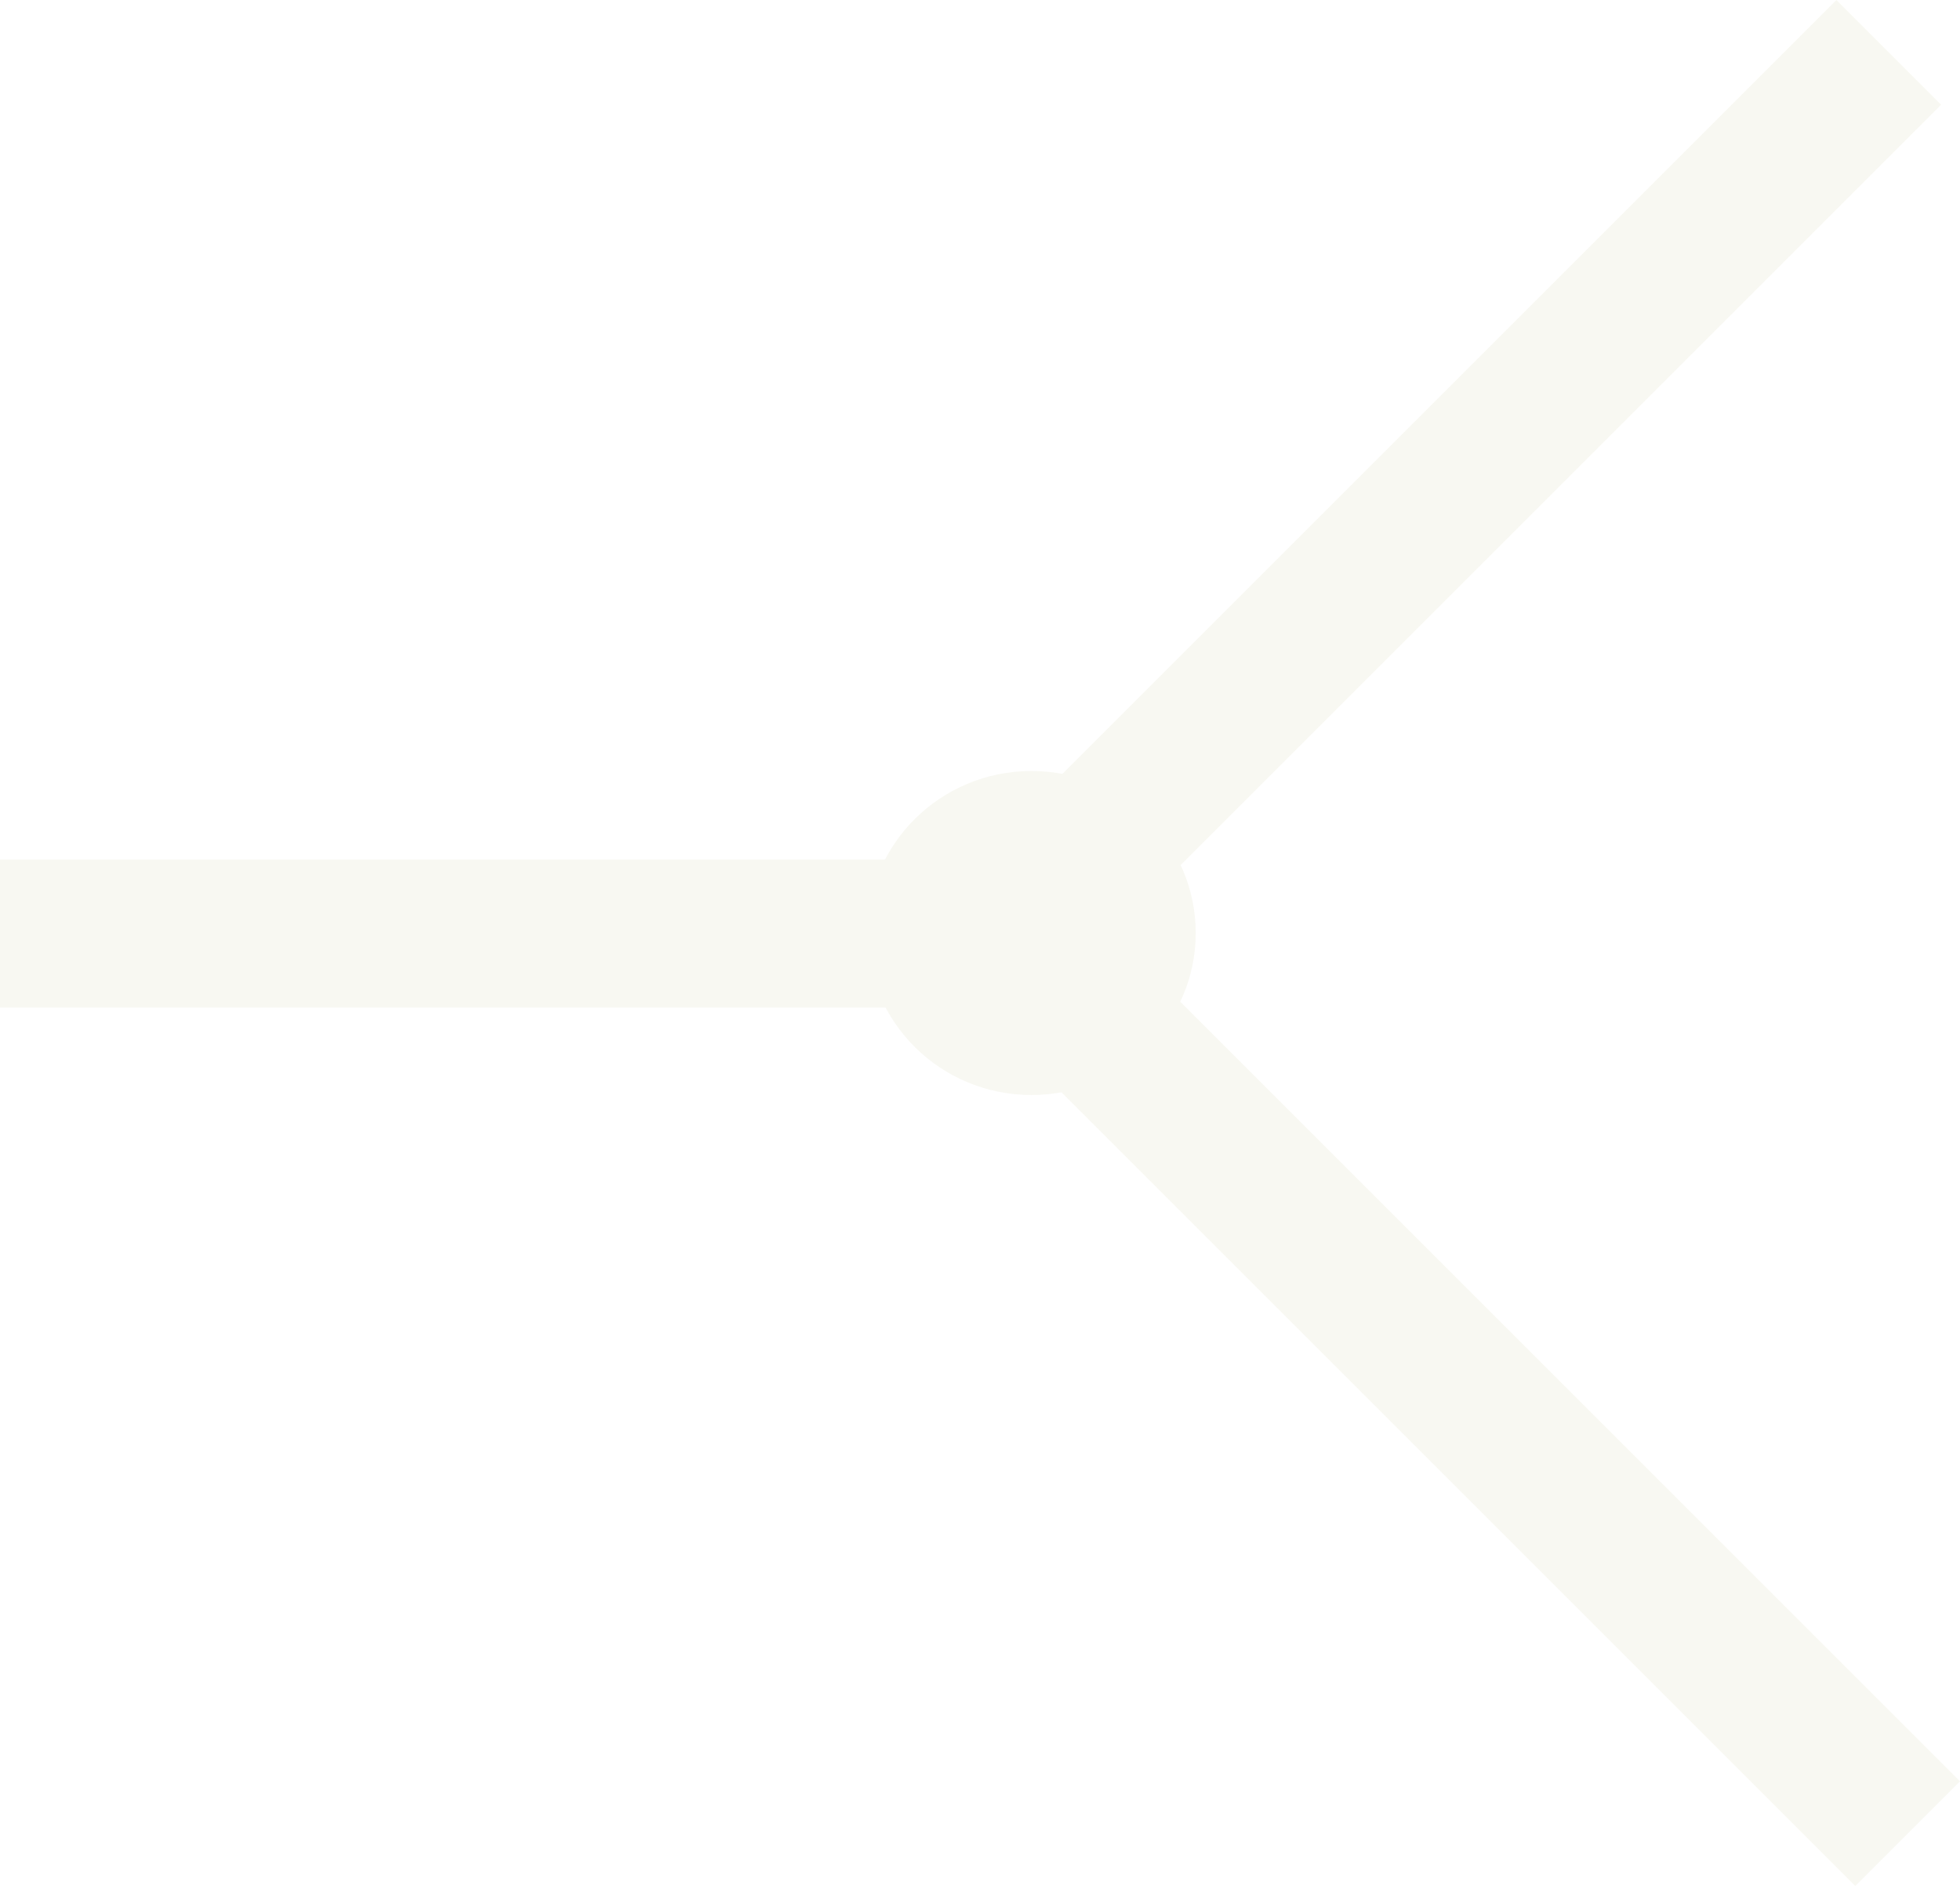
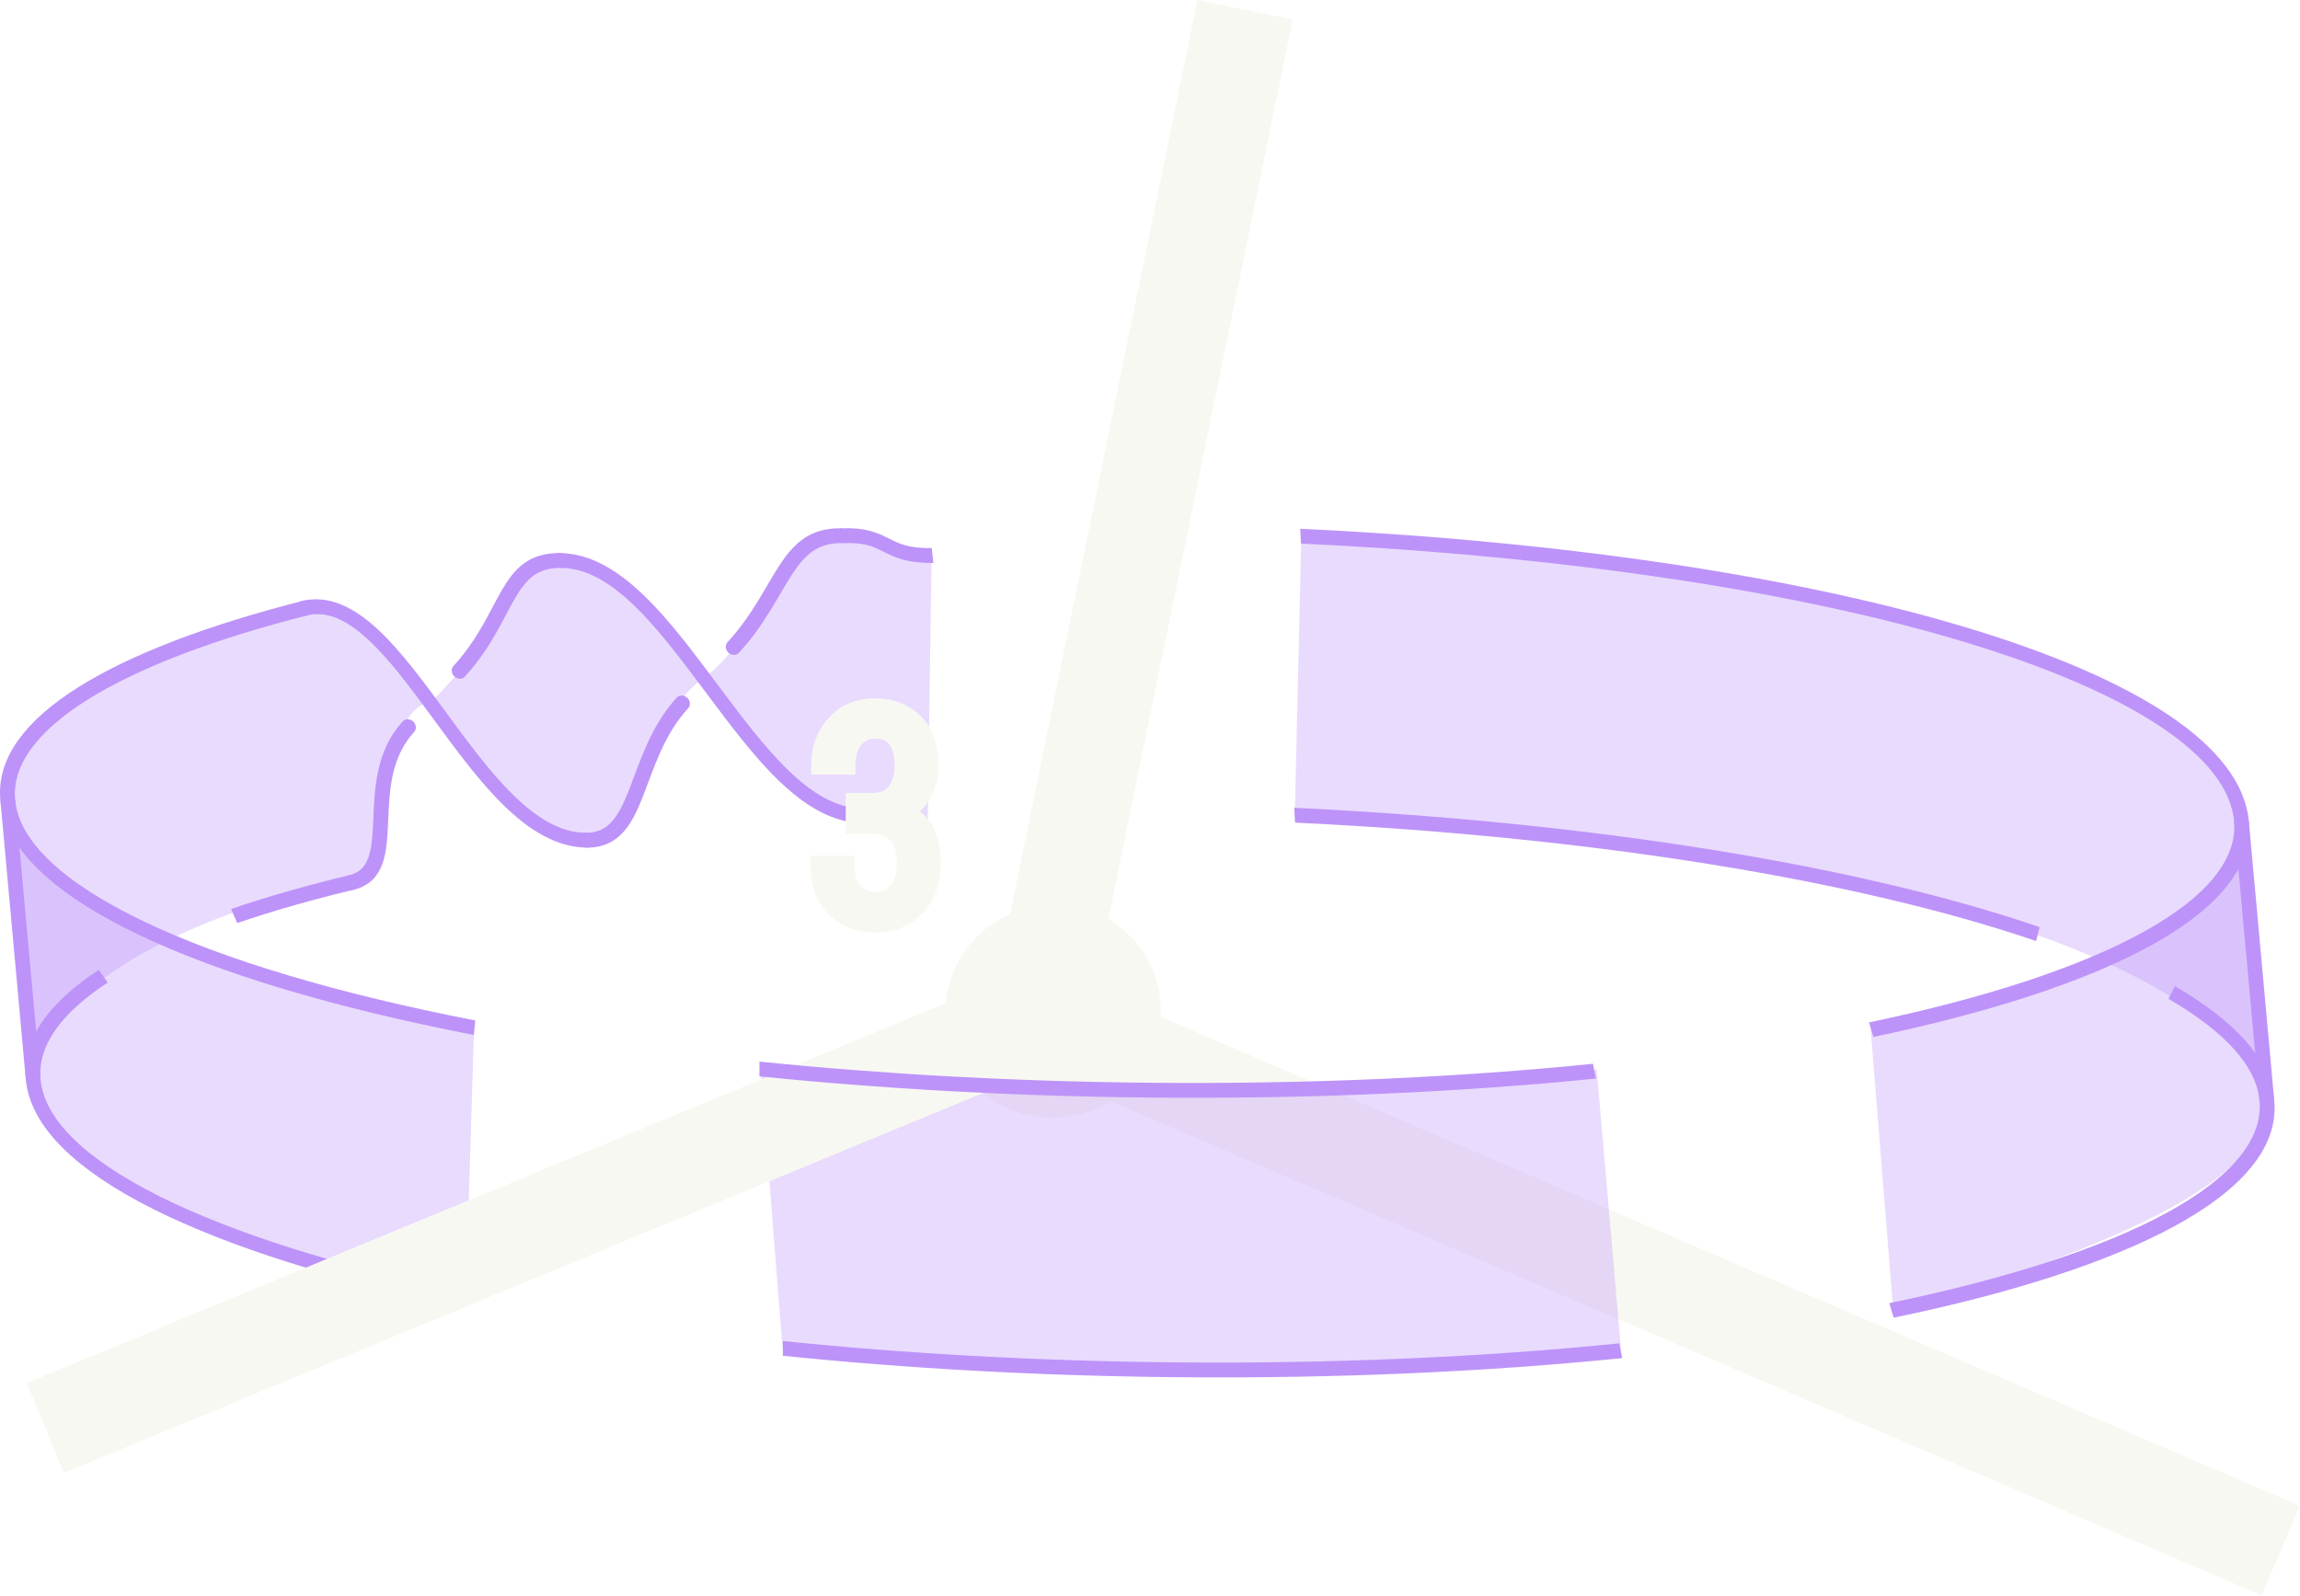
- <svg xmlns="http://www.w3.org/2000/svg" viewBox="0 0 14.093 13.563" version="1.1" id="svg1">
+ <svg xmlns="http://www.w3.org/2000/svg" viewBox="0 0 83.175 57.7" version="1.1" id="svg1" width="83.175" height="57.7">
  <defs id="defs1" />
-   <g id="layer1" transform="translate(-62.75638,-47.23121)">
-     <g id="g5" transform="translate(0,-1.05508)">
-       <path style="fill:none;stroke:#f8f8f2;stroke-width:1.065;stroke-dasharray:none;stroke-opacity:1" d="m 62.756,55 h 7.244 L 76.337,48.663" id="path2" />
-       <path style="fill:none;stroke:#f8f8f2;stroke-width:1.065;stroke-dasharray:none;stroke-opacity:1" d="m 70,55 6.473,6.473" id="path3" />
-       <ellipse style="fill:#f8f8f2;fill-opacity:1;stroke:none;stroke-width:0.076;stroke-dasharray:none;stroke-opacity:1" id="path5-19-3" cx="70.173" cy="54.996" rx="1.181" ry="1.165" />
-     </g>
-   </g>
-   <g id="g7-3" style="display:inline" transform="matrix(2.019458,0.01940441,0.1840872,2.023382,73.37187,13.36273)">
-     <path style="display:inline;fill:#bd93f9;fill-opacity:0.333;stroke:none;stroke-width:0.265;stroke-dasharray:none;stroke-opacity:1" d="m -6.556,14.357 c -0.844,0.031 -1.032,-0.487 -1.894,-0.317 -0.957,0.189 -1.339,1.839 -2.388,2.528 -1.096,0.719 -1.598,3.046 -2.448,2.96 -0.806,-0.082 -1.631,-0.778 -2.496,-2.469 -0.345,-0.245 -0.452,-1.565 -2.121,-1.698 -3.052,0.817 -5.17,1.979 -5.607,3.507 v 5 c 0.402,-1.654 2.801,-2.89 6.243,-3.725 0.647,-0.828 0.611,-2.944 1.485,-3.084 1.425,-1.245 1.652,-2.54 2.585,-2.565 0.879,-0.024 1.684,1.12 2.358,2.074 0.524,0.741 1.307,2.217 2.218,2.38 1.079,0.193 0.742,0.099 1.546,0.322 m 6.611,-0.379 c 8.516,0.357 16.279,2.053 16.952,4.978 v -5 C 16.163,15.986 8.832,14.261 0.105,13.919" id="path10-1" />
-     <path style="display:inline;fill:#bd93f9;fill-opacity:0.333;stroke:none;stroke-width:0.265;stroke-dasharray:none;stroke-opacity:1" d="m -10.519,28.56 c 4.833,0.432 10.289,0.41 15.026,-0.069 l 0.021,-5.069 c -4.72,0.506 -10.157,0.569 -14.985,0.149 m 19.906,4.192 c 2.541,-0.859 6.879,-2.129 7.04,-3.896 v -5 c -0.176,1.673 -3.106,2.677 -6.985,3.794 m -25.032,0.239 c -4.301,-0.805 -7.44,-2.135 -7.982,-4.033 v 5 c 0.267,1.782 3.209,3.088 7.386,3.918" id="path8-49" />
-     <path style="display:inline;fill:none;stroke:#bd93f9;stroke-width:0.265;stroke-opacity:1" d="m 14.959,21.946 c 0.986,0.592 1.53,1.241 1.53,1.921 -1e-6,1.529 -2.745,2.898 -7.07,3.815 m -4.919,0.768 c -2.453,0.268 -5.162,0.417 -8.011,0.417 -2.464,0 -4.823,-0.111 -7.002,-0.315 m -5.625,-0.807 c -4.499,-0.917 -7.373,-2.313 -7.373,-3.878 0,-0.656 0.505,-1.283 1.424,-1.857" id="path9-2" />
-     <path style="display:inline;fill:none;stroke:#bd93f9;stroke-width:0.265;stroke-opacity:1" d="m -19.642,20.911 c 0.657,-0.224 1.386,-0.433 2.179,-0.626 m 9.238,-1.278 c 0,0 0.42,-0.013 1.19,0.265 m 6.564,-0.347 c 5.381,0.205 10.056,0.946 13.127,1.999" id="path4-9-06" />
-     <path id="path4-8" style="display:inline;fill:none;stroke:#bd93f9;stroke-width:0.265;stroke-opacity:1" d="M 0.091,13.932 C 9.71,14.295 16.489,16.362 16.489,18.868 v 0 c 1e-6,1.518 -2.705,2.878 -6.976,3.795 m -5.028,0.79 c -2.449,0.267 -5.153,0.416 -7.996,0.416 -2.45,0 -4.797,-0.11 -6.966,-0.312 m -5.039,-0.689 c -4.855,-0.912 -7.995,-2.364 -7.995,-3.999 3e-6,-1.355 2.165,-2.587 5.68,-3.489 m 9.688,-1.376 c 0.859,-0.051 0.708,0.359 1.606,0.337" />
-     <path style="display:inline;fill:none;fill-opacity:1;stroke:#bd93f9;stroke-width:0.265;stroke-dasharray:none;stroke-opacity:1" d="m -23.511,18.868 v 5" id="path6-9" />
-     <path style="display:inline;fill:none;fill-opacity:1;stroke:#bd93f9;stroke-width:0.265;stroke-dasharray:none;stroke-opacity:1" d="m 16.489,18.868 -2e-6,5" id="path7-2" />
-     <g id="g22" style="display:inline" transform="matrix(1,0,0,-1,-38.25988,164.0214)">
+   <g id="layer1" transform="translate(-38.0765,-21.80823)">
+     <path style="fill:none;stroke:#f8f8f2;stroke-width:3.519;stroke-dasharray:none;stroke-opacity:1" d="M 75.634,58.604 120.558,77.891" id="path3" />
+     <ellipse style="fill:#f8f8f2;fill-opacity:1;stroke:none;stroke-width:0.252;stroke-dasharray:none;stroke-opacity:1" id="path5-19-3" cx="49.152" cy="82.419" rx="3.901" ry="3.848" transform="rotate(-21.71742)" />
+     <path style="display:inline;fill:#bd93f9;fill-opacity:0.333;stroke:none;stroke-width:0.265;stroke-dasharray:none;stroke-opacity:1" d="m -6.556,14.357 c -0.844,0.031 -1.032,-0.487 -1.894,-0.317 -0.957,0.189 -1.339,1.839 -2.388,2.528 -1.096,0.719 -1.598,3.046 -2.448,2.96 -0.806,-0.082 -1.631,-0.778 -2.496,-2.469 -0.345,-0.245 -0.452,-1.565 -2.121,-1.698 -3.052,0.817 -5.17,1.979 -5.607,3.507 v 5 c 0.402,-1.654 2.801,-2.89 6.243,-3.725 0.647,-0.828 0.611,-2.944 1.485,-3.084 1.425,-1.245 1.652,-2.54 2.585,-2.565 0.879,-0.024 1.684,1.12 2.358,2.074 0.524,0.741 1.307,2.217 2.218,2.38 1.079,0.193 0.742,0.099 1.546,0.322 m 6.611,-0.379 c 8.516,0.357 16.279,2.053 16.952,4.978 v -5 C 16.163,15.986 8.832,14.261 0.105,13.919" id="path10-1" transform="matrix(2.019458,0.01940441,0.1840872,2.023382,82.3618,13.00887)" />
+     <path style="display:inline;fill:#bd93f9;fill-opacity:0.333;stroke:none;stroke-width:0.265;stroke-dasharray:none;stroke-opacity:1" d="m -10.519,28.56 c 4.833,0.432 10.289,0.41 15.026,-0.069 l 0.021,-5.069 c -4.72,0.506 -10.157,0.569 -14.985,0.149 m 19.906,4.192 c 2.541,-0.859 6.879,-2.129 7.04,-3.896 v -5 c -0.176,1.673 -3.106,2.677 -6.985,3.794 m -25.032,0.239 c -4.301,-0.805 -7.44,-2.135 -7.982,-4.033 v 5 c 0.267,1.782 3.209,3.088 7.386,3.918" id="path8-49" transform="matrix(2.019458,0.01940441,0.1840872,2.023382,82.3618,13.00887)" />
+     <path style="display:inline;fill:none;stroke:#bd93f9;stroke-width:0.265;stroke-opacity:1" d="m 14.959,21.946 c 0.986,0.592 1.53,1.241 1.53,1.921 -1e-6,1.529 -2.745,2.898 -7.07,3.815 m -4.919,0.768 c -2.453,0.268 -5.162,0.417 -8.011,0.417 -2.464,0 -4.823,-0.111 -7.002,-0.315 m -5.625,-0.807 c -4.499,-0.917 -7.373,-2.313 -7.373,-3.878 0,-0.656 0.505,-1.283 1.424,-1.857" id="path9-2" transform="matrix(2.019458,0.01940441,0.1840872,2.023382,82.3618,13.00887)" />
+     <path style="display:inline;fill:none;stroke:#bd93f9;stroke-width:0.265;stroke-opacity:1" d="m -19.642,20.911 c 0.657,-0.224 1.386,-0.433 2.179,-0.626 m 9.238,-1.278 c 0,0 0.42,-0.013 1.19,0.265 m 6.564,-0.347 c 5.381,0.205 10.056,0.946 13.127,1.999" id="path4-9-06" transform="matrix(2.019458,0.01940441,0.1840872,2.023382,82.3618,13.00887)" />
+     <path style="fill:none;stroke:#f8f8f2;stroke-width:3.519;stroke-dasharray:none;stroke-opacity:1" d="M 39.715,73.454 75.634,58.604 83.104,22.162" id="path2" />
+     <path id="path4-8" style="display:inline;fill:none;stroke:#bd93f9;stroke-width:0.265;stroke-opacity:1" d="M 0.091,13.932 C 9.71,14.295 16.489,16.362 16.489,18.868 v 0 c 1e-6,1.518 -2.705,2.878 -6.976,3.795 m -5.028,0.79 c -2.449,0.267 -5.153,0.416 -7.996,0.416 -2.45,0 -4.797,-0.11 -6.966,-0.312 m -5.039,-0.689 c -4.855,-0.912 -7.995,-2.364 -7.995,-3.999 3e-6,-1.355 2.165,-2.587 5.68,-3.489 m 9.688,-1.376 c 0.859,-0.051 0.708,0.359 1.606,0.337" transform="matrix(2.019458,0.01940441,0.1840872,2.023382,82.3618,13.00887)" />
+     <path style="display:inline;fill:none;fill-opacity:1;stroke:#bd93f9;stroke-width:0.265;stroke-dasharray:none;stroke-opacity:1" d="m -23.511,18.868 v 5" id="path6-9" transform="matrix(2.019458,0.01940441,0.1840872,2.023382,82.3618,13.00887)" />
+     <path style="display:inline;fill:none;fill-opacity:1;stroke:#bd93f9;stroke-width:0.265;stroke-dasharray:none;stroke-opacity:1" d="m 16.489,18.868 -2e-6,5" id="path7-2" transform="matrix(2.019458,0.01940441,0.1840872,2.023382,82.3618,13.00887)" />
+     <g id="g22" style="display:inline" transform="matrix(2.019458,0.01940441,-0.1840872,-2.023382,35.29182,344.1445)">
      <path style="fill:none;fill-opacity:1;stroke:#bd93f9;stroke-width:0.265;stroke-linecap:round;stroke-dasharray:none;stroke-opacity:1" d="m 25.05,144.527 c 1,0 0.95,1.473 1.95,2.473" id="path20" />
      <path style="fill:none;fill-opacity:1;stroke:#bd93f9;stroke-width:0.265;stroke-linecap:round;stroke-dasharray:none;stroke-opacity:1" d="m 28,148 c 1,1 1.117,2.019 2.117,2.019" id="path21" />
      <path style="fill:none;fill-opacity:1;stroke:#bd93f9;stroke-width:0.265;stroke-linecap:round;stroke-dasharray:none;stroke-opacity:1" d="m 30.035,145.014 c -2,1e-5 -2.985,4.513 -4.985,4.513" id="path22" />
    </g>
-     <g id="g22-18" style="display:inline" transform="matrix(1,0,0,-1,-43.2101,164.4939)">
+     <g id="g22-18" style="display:inline" transform="matrix(2.019458,0.01940441,-0.1840872,-2.023382,25.38203,345.0045)">
      <path style="fill:none;fill-opacity:1;stroke:#bd93f9;stroke-width:0.265;stroke-linecap:round;stroke-dasharray:none;stroke-opacity:1" d="m 25.72,144.202 c 0.974,0.239 0.28,1.798 1.28,2.798" id="path20-96" />
      <path style="fill:none;fill-opacity:1;stroke:#bd93f9;stroke-width:0.265;stroke-linecap:round;stroke-dasharray:none;stroke-opacity:1" d="M 28,148 C 29,149 29,150 30,150" id="path21-4" />
      <path style="fill:none;fill-opacity:1;stroke:#bd93f9;stroke-width:0.265;stroke-linecap:round;stroke-dasharray:none;stroke-opacity:1" d="m 30,145 c -2,1e-5 -2.922,4.549 -4.684,4.1" id="path22-3" />
    </g>
+     <text xml:space="preserve" style="font-size:10.667px;font-family:'Roboto Condensed';-inkscape-font-specification:'Roboto Condensed, ';fill:#f8f8f2;stroke:#f8f8f2;stroke-width:0.677;stroke-miterlimit:4.1" x="67.204" y="55.097" id="text1">
+       <tspan id="tspan1" x="67.204" y="55.097" style="fill:#f8f8f2;stroke:#f8f8f2">3</tspan>
+     </text>
  </g>
</svg>
